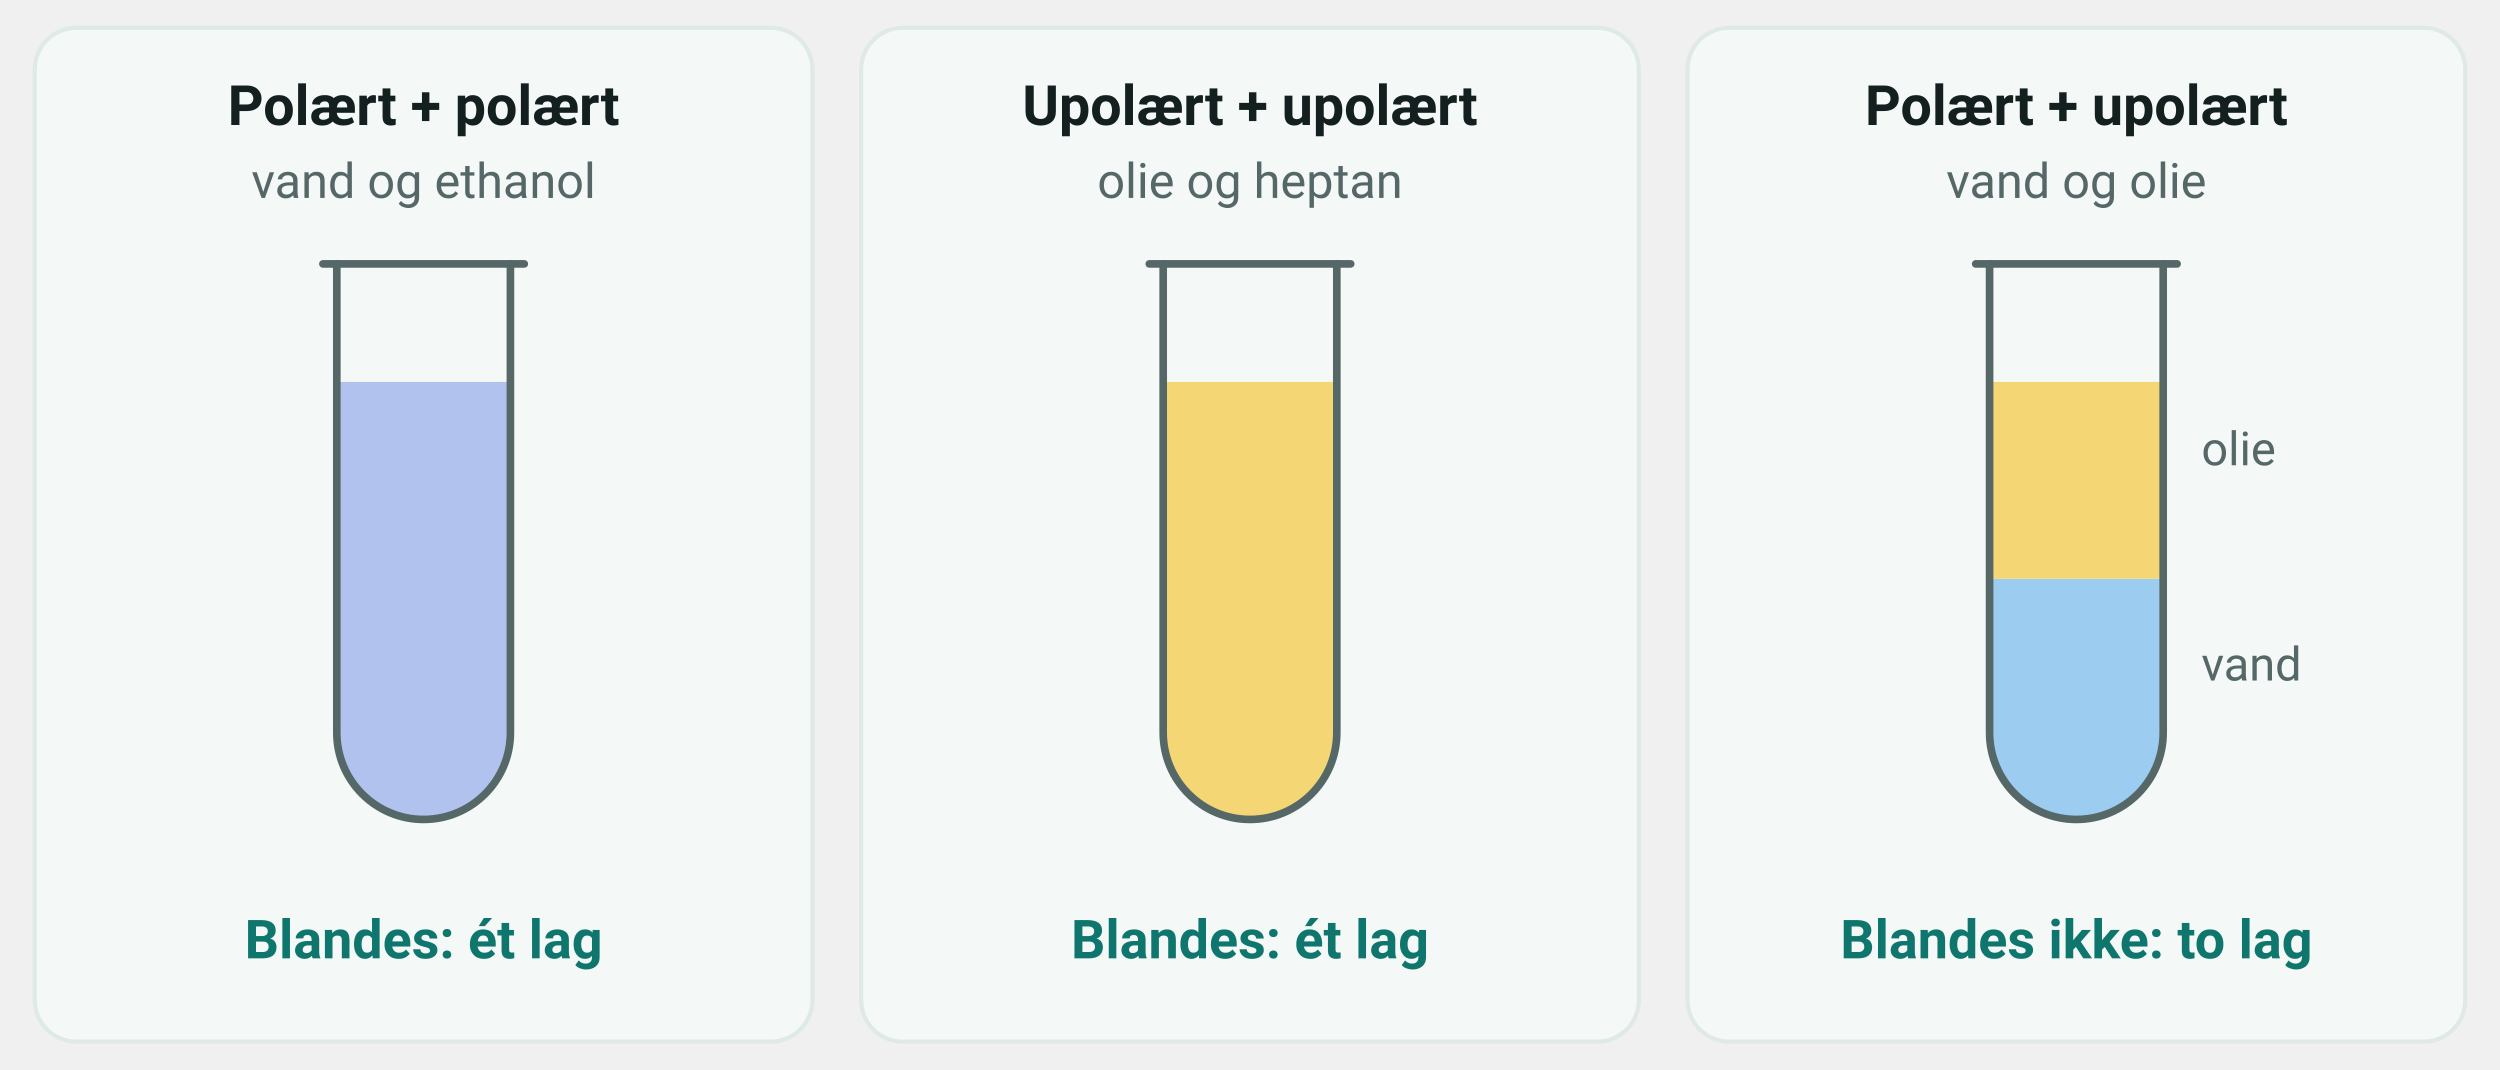
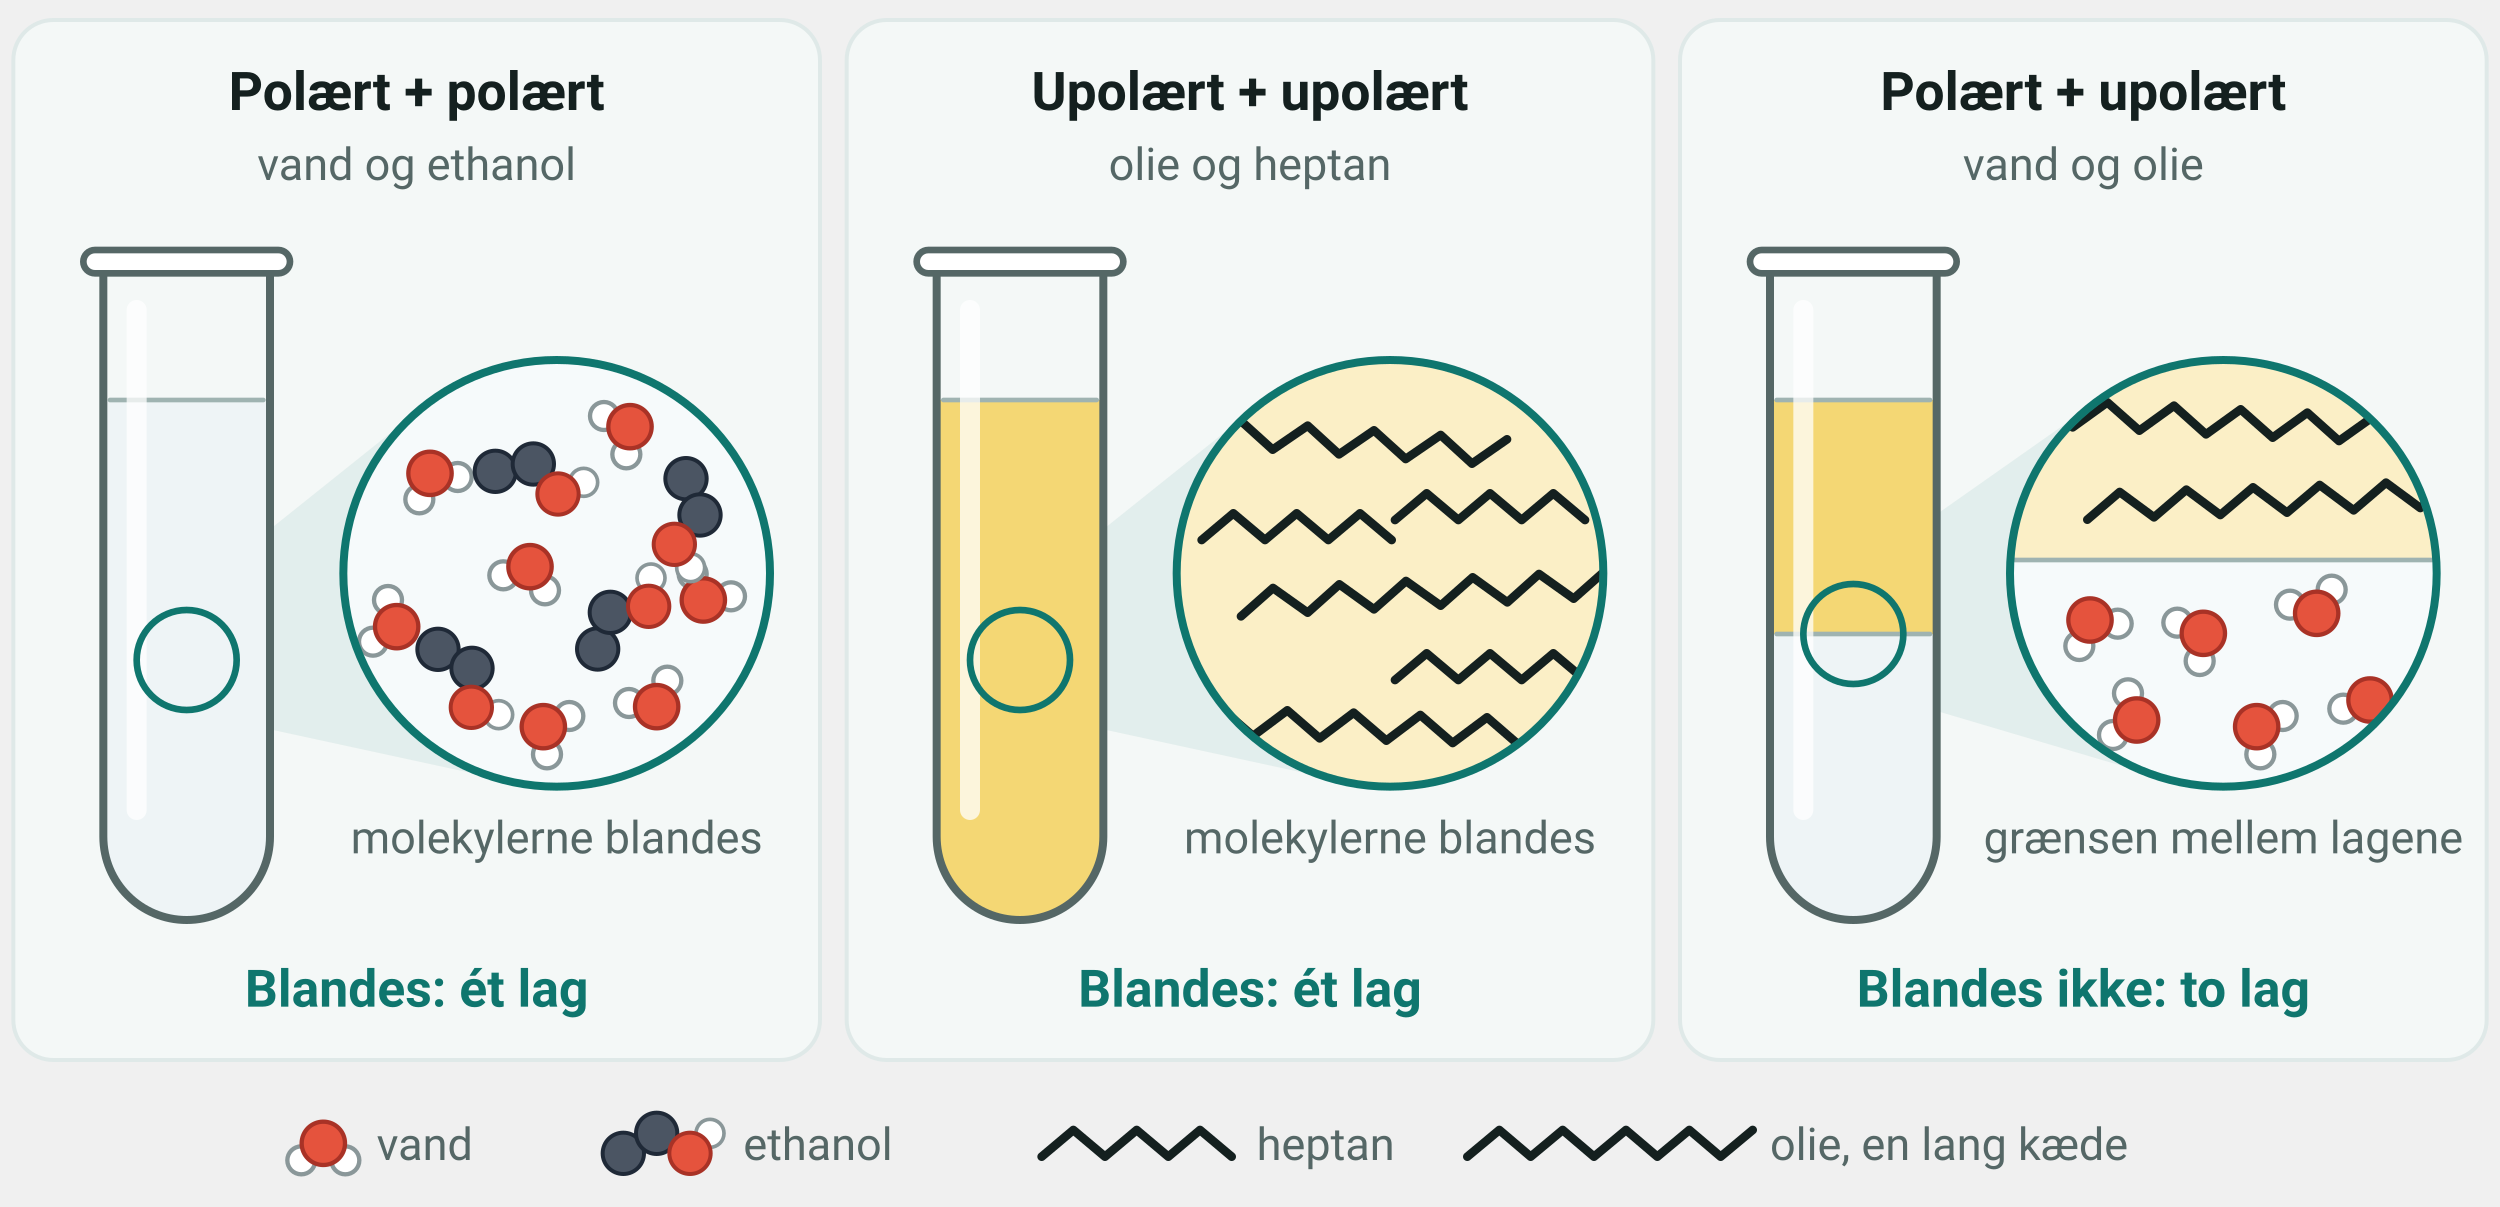
- <svg xmlns="http://www.w3.org/2000/svg" viewBox="0 0 720 308" width="720" height="308" font-family="'Segoe UI', Roboto, 'Helvetica Neue', Arial, sans-serif" role="img" aria-label="Tre reagensglas: vand og ethanol i ét lag, olie og heptan i ét lag, vand og olie i to lag">
-   <rect x="10.0" y="8.0" width="224.0" height="292.0" rx="12" fill="#f4f8f7" stroke="#dfe9e8" stroke-width="1.2" />
-   <text x="122.0" y="36.0" font-size="16" text-anchor="middle" fill="#14201f" font-weight="700">
+ <svg xmlns="http://www.w3.org/2000/svg" viewBox="0 0 750 362" width="750" height="362" font-family="'Segoe UI', Roboto, 'Helvetica Neue', Arial, sans-serif" role="img" aria-label="Tre reagensglas, hver med en lup på molekylerne. Vand og ethanol blandes, og molekylerne ligger mellem hinanden. Olie og heptan blandes, og de lange og korte carbonkæder ligger mellem hinanden. Vand og olie blandes ikke: olien ligger i et lag over vandet, og ved grænsen holder vandmolekylerne sammen for sig">
+   <rect x="4.0" y="6.0" width="242.0" height="312.0" rx="12" fill="#f4f8f7" stroke="#dfe9e8" stroke-width="1.2" />
+   <text x="125.0" y="33.0" font-size="16" text-anchor="middle" fill="#14201f" font-weight="700">
    <tspan>Polært + polært</tspan>
  </text>
-   <text x="122.0" y="57.0" font-size="14" text-anchor="middle" fill="#556766">
+   <text x="125.0" y="54.0" font-size="13.5" text-anchor="middle" fill="#556766">
    <tspan>vand og ethanol</tspan>
  </text>
-   <clipPath id="glas122">
-     <path d="M 97.0,76 V 211.0 A 25.0,25.0 0 0 0 147.0,211.0 V 76 Z" />
+   <polygon points="52.8,212.7 153.4,234.5 127.0,122.0 46.6,186.3" fill="#0f766e" opacity="0.08" />
+   <clipPath id="lgbl0">
+     <path d="M 31.0,80 V 251.0 A 25.0,25.0 0 0 0 81.0,251.0 V 80 Z" />
  </clipPath>
-   <rect x="97.0" y="110.0" width="50" height="126.0" fill="#b2c2ef" clip-path="url(#glas122)" />
-   <path d="M 97.0,76 V 211.0 A 25.0,25.0 0 0 0 147.0,211.0 V 76" fill="none" stroke="#556766" stroke-width="2.2" stroke-linecap="round" />
-   <line x1="93.0" y1="76.0" x2="151.0" y2="76.0" stroke="#556766" stroke-width="2.2" stroke-linecap="round" />
-   <text x="122.0" y="276.0" font-size="15.5" text-anchor="middle" fill="#0f766e" font-weight="700">
+   <rect x="31.0" y="120.0" width="50" height="156.0" fill="#eef4f6" clip-path="url(#lgbl0)" />
+   <line x1="33.0" y1="120.0" x2="79.0" y2="120.0" stroke="#9fb3b1" stroke-width="1.4" stroke-linecap="round" />
+   <rect x="38.0" y="90.0" width="6.0" height="156.0" rx="3" fill="#ffffff" opacity="0.75" />
+   <path d="M 31.0,80 V 251.0 A 25.0,25.0 0 0 0 81.0,251.0 V 80" fill="none" stroke="#556766" stroke-width="2.4" stroke-linecap="round" />
+   <rect x="25.0" y="75.0" width="62.0" height="7.0" rx="3.5" fill="#ffffff" stroke="#556766" stroke-width="2" />
+   <circle cx="56.0" cy="198.0" r="15.0" fill="none" stroke="#0f766e" stroke-width="2" />
+   <clipPath id="lzbl0">
+     <circle cx="167" cy="172" r="63" />
+   </clipPath>
+   <g clip-path="url(#lzbl0)">
+     <g transform="translate(167,172)">
+       <rect x="-64" y="-64" width="128" height="128" fill="#f6fafb" />
+       <circle cx="-29.7" cy="-28.9" r="4.2" fill="#ffffff" stroke="#8a9799" stroke-width="1.3" />
+       <circle cx="-41.2" cy="-22.2" r="4.2" fill="#ffffff" stroke="#8a9799" stroke-width="1.3" />
+       <circle cx="-38.0" cy="-30.0" r="6.5" fill="#e5533d" stroke="#a93226" stroke-width="1.3" />
+       <circle cx="20.9" cy="-35.7" r="4.2" fill="#ffffff" stroke="#8a9799" stroke-width="1.3" />
+       <circle cx="14.2" cy="-47.2" r="4.2" fill="#ffffff" stroke="#8a9799" stroke-width="1.3" />
+       <circle cx="22.0" cy="-44.0" r="6.5" fill="#e5533d" stroke="#a93226" stroke-width="1.3" />
+       <circle cx="-55.1" cy="20.5" r="4.2" fill="#ffffff" stroke="#8a9799" stroke-width="1.3" />
+       <circle cx="-50.6" cy="8.0" r="4.2" fill="#ffffff" stroke="#8a9799" stroke-width="1.3" />
+       <circle cx="-48.0" cy="16.0" r="6.5" fill="#e5533d" stroke="#a93226" stroke-width="1.3" />
+       <circle cx="40.8" cy="0.2" r="4.2" fill="#ffffff" stroke="#8a9799" stroke-width="1.3" />
+       <circle cx="52.3" cy="6.9" r="4.2" fill="#ffffff" stroke="#8a9799" stroke-width="1.3" />
+       <circle cx="44.0" cy="8.0" r="6.5" fill="#e5533d" stroke="#a93226" stroke-width="1.3" />
+       <circle cx="3.8" cy="42.8" r="4.2" fill="#ffffff" stroke="#8a9799" stroke-width="1.3" />
+       <circle cx="-2.9" cy="54.3" r="4.2" fill="#ffffff" stroke="#8a9799" stroke-width="1.3" />
+       <circle cx="-4.0" cy="46.0" r="6.5" fill="#e5533d" stroke="#a93226" stroke-width="1.3" />
+       <circle cx="21.7" cy="38.9" r="4.2" fill="#ffffff" stroke="#8a9799" stroke-width="1.3" />
+       <circle cx="33.2" cy="32.2" r="4.2" fill="#ffffff" stroke="#8a9799" stroke-width="1.3" />
+       <circle cx="30.0" cy="40.0" r="6.5" fill="#e5533d" stroke="#a93226" stroke-width="1.3" />
+       <circle cx="-3.5" cy="5.1" r="4.2" fill="#ffffff" stroke="#8a9799" stroke-width="1.3" />
+       <circle cx="-16.0" cy="0.6" r="4.2" fill="#ffffff" stroke="#8a9799" stroke-width="1.3" />
+       <circle cx="-8.0" cy="-2.0" r="6.5" fill="#e5533d" stroke="#a93226" stroke-width="1.3" />
+       <circle cx="-18.4" cy="-30.6" r="6.2" fill="#4b5563" stroke="#1f2937" stroke-width="1.2" />
+       <circle cx="-7.0" cy="-32.8" r="6.2" fill="#4b5563" stroke="#1f2937" stroke-width="1.2" />
+       <circle cx="8.1" cy="-27.3" r="4.2" fill="#ffffff" stroke="#8a9799" stroke-width="1.1" />
+       <circle cx="0.4" cy="-23.8" r="6.2" fill="#e5533d" stroke="#a93226" stroke-width="1.2" />
+       <circle cx="12.3" cy="22.7" r="6.2" fill="#4b5563" stroke="#1f2937" stroke-width="1.2" />
+       <circle cx="16.1" cy="11.7" r="6.2" fill="#4b5563" stroke="#1f2937" stroke-width="1.2" />
+       <circle cx="28.3" cy="1.4" r="4.2" fill="#ffffff" stroke="#8a9799" stroke-width="1.1" />
+       <circle cx="27.6" cy="9.9" r="6.2" fill="#e5533d" stroke="#a93226" stroke-width="1.2" />
+       <circle cx="-35.6" cy="22.8" r="6.2" fill="#4b5563" stroke="#1f2937" stroke-width="1.2" />
+       <circle cx="-25.4" cy="28.5" r="6.2" fill="#4b5563" stroke="#1f2937" stroke-width="1.2" />
+       <circle cx="-17.4" cy="42.4" r="4.2" fill="#ffffff" stroke="#8a9799" stroke-width="1.1" />
+       <circle cx="-25.6" cy="40.2" r="6.2" fill="#e5533d" stroke="#a93226" stroke-width="1.2" />
+       <circle cx="38.8" cy="-28.4" r="6.2" fill="#4b5563" stroke="#1f2937" stroke-width="1.2" />
+       <circle cx="43.0" cy="-17.5" r="6.2" fill="#4b5563" stroke="#1f2937" stroke-width="1.2" />
+       <circle cx="40.2" cy="-1.7" r="4.2" fill="#ffffff" stroke="#8a9799" stroke-width="1.1" />
+       <circle cx="35.3" cy="-8.7" r="6.2" fill="#e5533d" stroke="#a93226" stroke-width="1.2" />
+     </g>
+   </g>
+   <circle cx="167.0" cy="172.0" r="64.0" fill="none" stroke="#0f766e" stroke-width="2.4" />
+   <text x="167.0" y="256.0" font-size="13.5" text-anchor="middle" fill="#556766">
+     <tspan>molekylerne blandes</tspan>
+   </text>
+   <text x="125.0" y="302.0" font-size="15.5" text-anchor="middle" fill="#0f766e" font-weight="700">
    <tspan>Blandes: ét lag</tspan>
  </text>
-   <rect x="248.0" y="8.0" width="224.0" height="292.0" rx="12" fill="#f4f8f7" stroke="#dfe9e8" stroke-width="1.2" />
-   <text x="360.0" y="36.0" font-size="16" text-anchor="middle" fill="#14201f" font-weight="700">
+   <rect x="254.0" y="6.0" width="242.0" height="312.0" rx="12" fill="#f4f8f7" stroke="#dfe9e8" stroke-width="1.2" />
+   <text x="375.0" y="33.0" font-size="16" text-anchor="middle" fill="#14201f" font-weight="700">
    <tspan>Upolært + upolært</tspan>
  </text>
-   <text x="360.0" y="57.0" font-size="14" text-anchor="middle" fill="#556766">
+   <text x="375.0" y="54.0" font-size="13.5" text-anchor="middle" fill="#556766">
    <tspan>olie og heptan</tspan>
  </text>
-   <clipPath id="glas360">
-     <path d="M 335.0,76 V 211.0 A 25.0,25.0 0 0 0 385.0,211.0 V 76 Z" />
+   <polygon points="302.8,212.7 403.4,234.5 377.0,122.0 296.6,186.3" fill="#0f766e" opacity="0.08" />
+   <clipPath id="lgbl1">
+     <path d="M 281.0,80 V 251.0 A 25.0,25.0 0 0 0 331.0,251.0 V 80 Z" />
  </clipPath>
-   <rect x="335.0" y="110.0" width="50" height="126.0" fill="#f4d774" clip-path="url(#glas360)" />
-   <path d="M 335.0,76 V 211.0 A 25.0,25.0 0 0 0 385.0,211.0 V 76" fill="none" stroke="#556766" stroke-width="2.2" stroke-linecap="round" />
-   <line x1="331.0" y1="76.0" x2="389.0" y2="76.0" stroke="#556766" stroke-width="2.2" stroke-linecap="round" />
-   <text x="360.0" y="276.0" font-size="15.5" text-anchor="middle" fill="#0f766e" font-weight="700">
+   <rect x="281.0" y="120.0" width="50" height="156.0" fill="#f4d774" clip-path="url(#lgbl1)" />
+   <line x1="283.0" y1="120.0" x2="329.0" y2="120.0" stroke="#9fb3b1" stroke-width="1.4" stroke-linecap="round" />
+   <rect x="288.0" y="90.0" width="6.0" height="156.0" rx="3" fill="#ffffff" opacity="0.75" />
+   <path d="M 281.0,80 V 251.0 A 25.0,25.0 0 0 0 331.0,251.0 V 80" fill="none" stroke="#556766" stroke-width="2.4" stroke-linecap="round" />
+   <rect x="275.0" y="75.0" width="62.0" height="7.0" rx="3.5" fill="#ffffff" stroke="#556766" stroke-width="2" />
+   <circle cx="306.0" cy="198.0" r="15.0" fill="none" stroke="#0f766e" stroke-width="2" />
+   <clipPath id="lzbl1">
+     <circle cx="417" cy="172" r="63" />
+   </clipPath>
+   <g clip-path="url(#lzbl1)">
+     <g transform="translate(417,172)">
+       <rect x="-64" y="-64" width="128" height="128" fill="#fbefc6" />
+       <polyline points="-75.1,-39.8 -64.6,-47.1 -55.2,-38.5 -44.7,-45.7 -35.2,-37.1 -24.7,-44.3 -15.3,-35.7 -4.8,-42.9 4.7,-34.3 15.2,-41.5 24.6,-32.9 35.1,-40.2" fill="none" stroke="#14201f" stroke-width="2.6" stroke-linejoin="round" stroke-linecap="round" />
+       <polyline points="-44.7,12.9 -35.1,4.4 -24.7,11.8 -15.2,3.3 -4.8,10.8 4.8,2.3 15.2,9.7 24.8,1.2 35.2,8.7 44.7,0.2 55.1,7.6 64.7,-0.9" fill="none" stroke="#14201f" stroke-width="2.6" stroke-linejoin="round" stroke-linecap="round" />
+       <polyline points="-61.1,48.1 -50.8,40.4 -41.1,48.8 -30.8,41.1 -21.1,49.5 -10.9,41.8 -1.1,50.2 9.1,42.5 18.8,50.9 29.1,43.2 38.8,51.6 49.1,43.9" fill="none" stroke="#14201f" stroke-width="2.6" stroke-linejoin="round" stroke-linecap="round" />
+       <polyline points="1.5,-16.0 11.0,-24.0 20.5,-16.0 30.0,-24.0 39.5,-16.0 49.0,-24.0 58.5,-16.0" fill="none" stroke="#14201f" stroke-width="2.6" stroke-linejoin="round" stroke-linecap="round" />
+       <polyline points="-56.5,-10.0 -47.0,-18.0 -37.5,-10.0 -28.0,-18.0 -18.5,-10.0 -9.0,-18.0 0.5,-10.0" fill="none" stroke="#14201f" stroke-width="2.6" stroke-linejoin="round" stroke-linecap="round" />
+       <polyline points="1.5,32.0 11.0,24.0 20.5,32.0 30.0,24.0 39.5,32.0 49.0,24.0 58.5,32.0" fill="none" stroke="#14201f" stroke-width="2.6" stroke-linejoin="round" stroke-linecap="round" />
+     </g>
+   </g>
+   <circle cx="417.0" cy="172.0" r="64.0" fill="none" stroke="#0f766e" stroke-width="2.4" />
+   <text x="417.0" y="256.0" font-size="13.5" text-anchor="middle" fill="#556766">
+     <tspan>molekylerne blandes</tspan>
+   </text>
+   <text x="375.0" y="302.0" font-size="15.5" text-anchor="middle" fill="#0f766e" font-weight="700">
    <tspan>Blandes: ét lag</tspan>
  </text>
-   <rect x="486.0" y="8.0" width="224.0" height="292.0" rx="12" fill="#f4f8f7" stroke="#dfe9e8" stroke-width="1.2" />
-   <text x="598.0" y="36.0" font-size="16" text-anchor="middle" fill="#14201f" font-weight="700">
+   <rect x="504.0" y="6.0" width="242.0" height="312.0" rx="12" fill="#f4f8f7" stroke="#dfe9e8" stroke-width="1.2" />
+   <text x="625.0" y="33.0" font-size="16" text-anchor="middle" fill="#14201f" font-weight="700">
    <tspan>Polært + upolært</tspan>
  </text>
-   <text x="598.0" y="57.0" font-size="14" text-anchor="middle" fill="#556766">
+   <text x="625.0" y="54.0" font-size="13.5" text-anchor="middle" fill="#556766">
    <tspan>vand og olie</tspan>
  </text>
-   <clipPath id="glas598">
-     <path d="M 573.0,76 V 211.0 A 25.0,25.0 0 0 0 623.0,211.0 V 76 Z" />
+   <polygon points="551.7,204.6 648.8,233.4 630.2,119.7 547.4,177.9" fill="#0f766e" opacity="0.08" />
+   <clipPath id="lgbl2">
+     <path d="M 531.0,80 V 251.0 A 25.0,25.0 0 0 0 581.0,251.0 V 80 Z" />
  </clipPath>
-   <rect x="573.0" y="166.7" width="50" height="69.3" fill="#9ccdf0" clip-path="url(#glas598)" />
-   <rect x="573.0" y="110.0" width="50" height="56.7" fill="#f4d774" clip-path="url(#glas598)" />
-   <path d="M 573.0,76 V 211.0 A 25.0,25.0 0 0 0 623.0,211.0 V 76" fill="none" stroke="#556766" stroke-width="2.2" stroke-linecap="round" />
-   <line x1="569.0" y1="76.0" x2="627.0" y2="76.0" stroke="#556766" stroke-width="2.2" stroke-linecap="round" />
-   <text x="598.0" y="276.0" font-size="15.5" text-anchor="middle" fill="#0f766e" font-weight="700">
+   <rect x="531.0" y="190.2" width="50" height="85.8" fill="#eef4f6" clip-path="url(#lgbl2)" />
+   <rect x="531.0" y="120.0" width="50" height="70.2" fill="#f4d774" clip-path="url(#lgbl2)" />
+   <line x1="533.0" y1="190.2" x2="579.0" y2="190.2" stroke="#9fb3b1" stroke-width="1.4" stroke-linecap="round" />
+   <line x1="533.0" y1="120.0" x2="579.0" y2="120.0" stroke="#9fb3b1" stroke-width="1.4" stroke-linecap="round" />
+   <rect x="538.0" y="90.0" width="6.0" height="156.0" rx="3" fill="#ffffff" opacity="0.75" />
+   <path d="M 531.0,80 V 251.0 A 25.0,25.0 0 0 0 581.0,251.0 V 80" fill="none" stroke="#556766" stroke-width="2.4" stroke-linecap="round" />
+   <rect x="525.0" y="75.0" width="62.0" height="7.0" rx="3.5" fill="#ffffff" stroke="#556766" stroke-width="2" />
+   <circle cx="556.0" cy="190.2" r="15.0" fill="none" stroke="#0f766e" stroke-width="2" />
+   <clipPath id="lzbl2">
+     <circle cx="667" cy="172" r="63" />
+   </clipPath>
+   <g clip-path="url(#lzbl2)">
+     <g transform="translate(667,172)">
+       <rect x="-64" y="-64" width="128" height="60" fill="#fbefc6" />
+       <rect x="-64" y="-4" width="128" height="68" fill="#f6fafb" />
+       <polyline points="-65.1,-44.9 -54.7,-52.3 -45.2,-43.8 -34.8,-51.3 -25.2,-42.8 -14.8,-50.3 -5.2,-41.7 5.2,-49.2 14.8,-40.7 25.2,-48.2 34.7,-39.7 45.1,-47.1" fill="none" stroke="#14201f" stroke-width="2.6" stroke-linejoin="round" stroke-linecap="round" />
+       <polyline points="-40.8,-16.1 -31.1,-24.4 -20.8,-16.8 -11.1,-25.1 -0.9,-17.5 8.9,-25.8 19.1,-18.2 28.9,-26.5 39.1,-18.9 48.8,-27.2 59.1,-19.6 68.8,-27.9" fill="none" stroke="#14201f" stroke-width="2.6" stroke-linejoin="round" stroke-linecap="round" />
+       <circle cx="-31.7" cy="15.1" r="4.2" fill="#ffffff" stroke="#8a9799" stroke-width="1.3" />
+       <circle cx="-43.2" cy="21.8" r="4.2" fill="#ffffff" stroke="#8a9799" stroke-width="1.3" />
+       <circle cx="-40.0" cy="14.0" r="6.5" fill="#e5533d" stroke="#a93226" stroke-width="1.3" />
+       <circle cx="-7.1" cy="26.3" r="4.2" fill="#ffffff" stroke="#8a9799" stroke-width="1.3" />
+       <circle cx="-13.8" cy="14.8" r="4.2" fill="#ffffff" stroke="#8a9799" stroke-width="1.3" />
+       <circle cx="-6.0" cy="18.0" r="6.5" fill="#e5533d" stroke="#a93226" stroke-width="1.3" />
+       <circle cx="20.0" cy="9.4" r="4.2" fill="#ffffff" stroke="#8a9799" stroke-width="1.3" />
+       <circle cx="32.5" cy="4.9" r="4.2" fill="#ffffff" stroke="#8a9799" stroke-width="1.3" />
+       <circle cx="28.0" cy="12.0" r="6.5" fill="#e5533d" stroke="#a93226" stroke-width="1.3" />
+       <circle cx="-33.1" cy="48.5" r="4.2" fill="#ffffff" stroke="#8a9799" stroke-width="1.3" />
+       <circle cx="-28.6" cy="36.0" r="4.2" fill="#ffffff" stroke="#8a9799" stroke-width="1.3" />
+       <circle cx="-26.0" cy="44.0" r="6.5" fill="#e5533d" stroke="#a93226" stroke-width="1.3" />
+       <circle cx="17.8" cy="42.8" r="4.2" fill="#ffffff" stroke="#8a9799" stroke-width="1.3" />
+       <circle cx="11.1" cy="54.3" r="4.2" fill="#ffffff" stroke="#8a9799" stroke-width="1.3" />
+       <circle cx="10.0" cy="46.0" r="6.5" fill="#e5533d" stroke="#a93226" stroke-width="1.3" />
+       <circle cx="48.5" cy="45.1" r="4.2" fill="#ffffff" stroke="#8a9799" stroke-width="1.3" />
+       <circle cx="36.0" cy="40.6" r="4.2" fill="#ffffff" stroke="#8a9799" stroke-width="1.3" />
+       <circle cx="44.0" cy="38.0" r="6.5" fill="#e5533d" stroke="#a93226" stroke-width="1.3" />
+       <line x1="-64.0" y1="-4.0" x2="64.0" y2="-4.0" stroke="#9fb3b1" stroke-width="1.4" stroke-linecap="round" />
+     </g>
+   </g>
+   <circle cx="667.0" cy="172.0" r="64.0" fill="none" stroke="#0f766e" stroke-width="2.4" />
+   <text x="667.0" y="256.0" font-size="13.5" text-anchor="middle" fill="#556766">
+     <tspan>grænsen mellem lagene</tspan>
+   </text>
+   <text x="625.0" y="302.0" font-size="15.5" text-anchor="middle" fill="#0f766e" font-weight="700">
    <tspan>Blandes ikke: to lag</tspan>
  </text>
-   <text x="634.0" y="134.0" font-size="13.5" text-anchor="start" fill="#556766">
-     <tspan>olie</tspan>
-   </text>
-   <text x="634.0" y="196.0" font-size="13.5" text-anchor="start" fill="#556766">
+   <circle cx="103.6" cy="348.1" r="4.2" fill="#ffffff" stroke="#8a9799" stroke-width="1.3" />
+   <circle cx="90.4" cy="348.1" r="4.2" fill="#ffffff" stroke="#8a9799" stroke-width="1.3" />
+   <circle cx="97.0" cy="343.0" r="6.5" fill="#e5533d" stroke="#a93226" stroke-width="1.3" />
+   <text x="113.0" y="348.0" font-size="13.5" text-anchor="start" fill="#556766">
    <tspan>vand</tspan>
  </text>
+   <circle cx="187.0" cy="346.0" r="6.2" fill="#4b5563" stroke="#1f2937" stroke-width="1.2" />
+   <circle cx="197.0" cy="340.0" r="6.2" fill="#4b5563" stroke="#1f2937" stroke-width="1.2" />
+   <circle cx="213.0" cy="340.0" r="4.2" fill="#ffffff" stroke="#8a9799" stroke-width="1.1" />
+   <circle cx="207.0" cy="346.0" r="6.2" fill="#e5533d" stroke="#a93226" stroke-width="1.2" />
+   <text x="223.0" y="348.0" font-size="13.5" text-anchor="start" fill="#556766">
+     <tspan>ethanol</tspan>
+   </text>
+   <polyline points="312.5,347.0 322.0,339.0 331.5,347.0 341.0,339.0 350.5,347.0 360.0,339.0 369.5,347.0" fill="none" stroke="#14201f" stroke-width="2.6" stroke-linejoin="round" stroke-linecap="round" />
+   <text x="377.0" y="348.0" font-size="13.5" text-anchor="start" fill="#556766">
+     <tspan>heptan</tspan>
+   </text>
+   <polyline points="440.2,347.0 449.8,339.0 459.2,347.0 468.8,339.0 478.2,347.0 487.8,339.0 497.2,347.0 506.8,339.0 516.2,347.0 525.8,339.0" fill="none" stroke="#14201f" stroke-width="2.6" stroke-linejoin="round" stroke-linecap="round" />
+   <text x="531.0" y="348.0" font-size="13.5" text-anchor="start" fill="#556766">
+     <tspan>olie, en lang kæde</tspan>
+   </text>
</svg>
